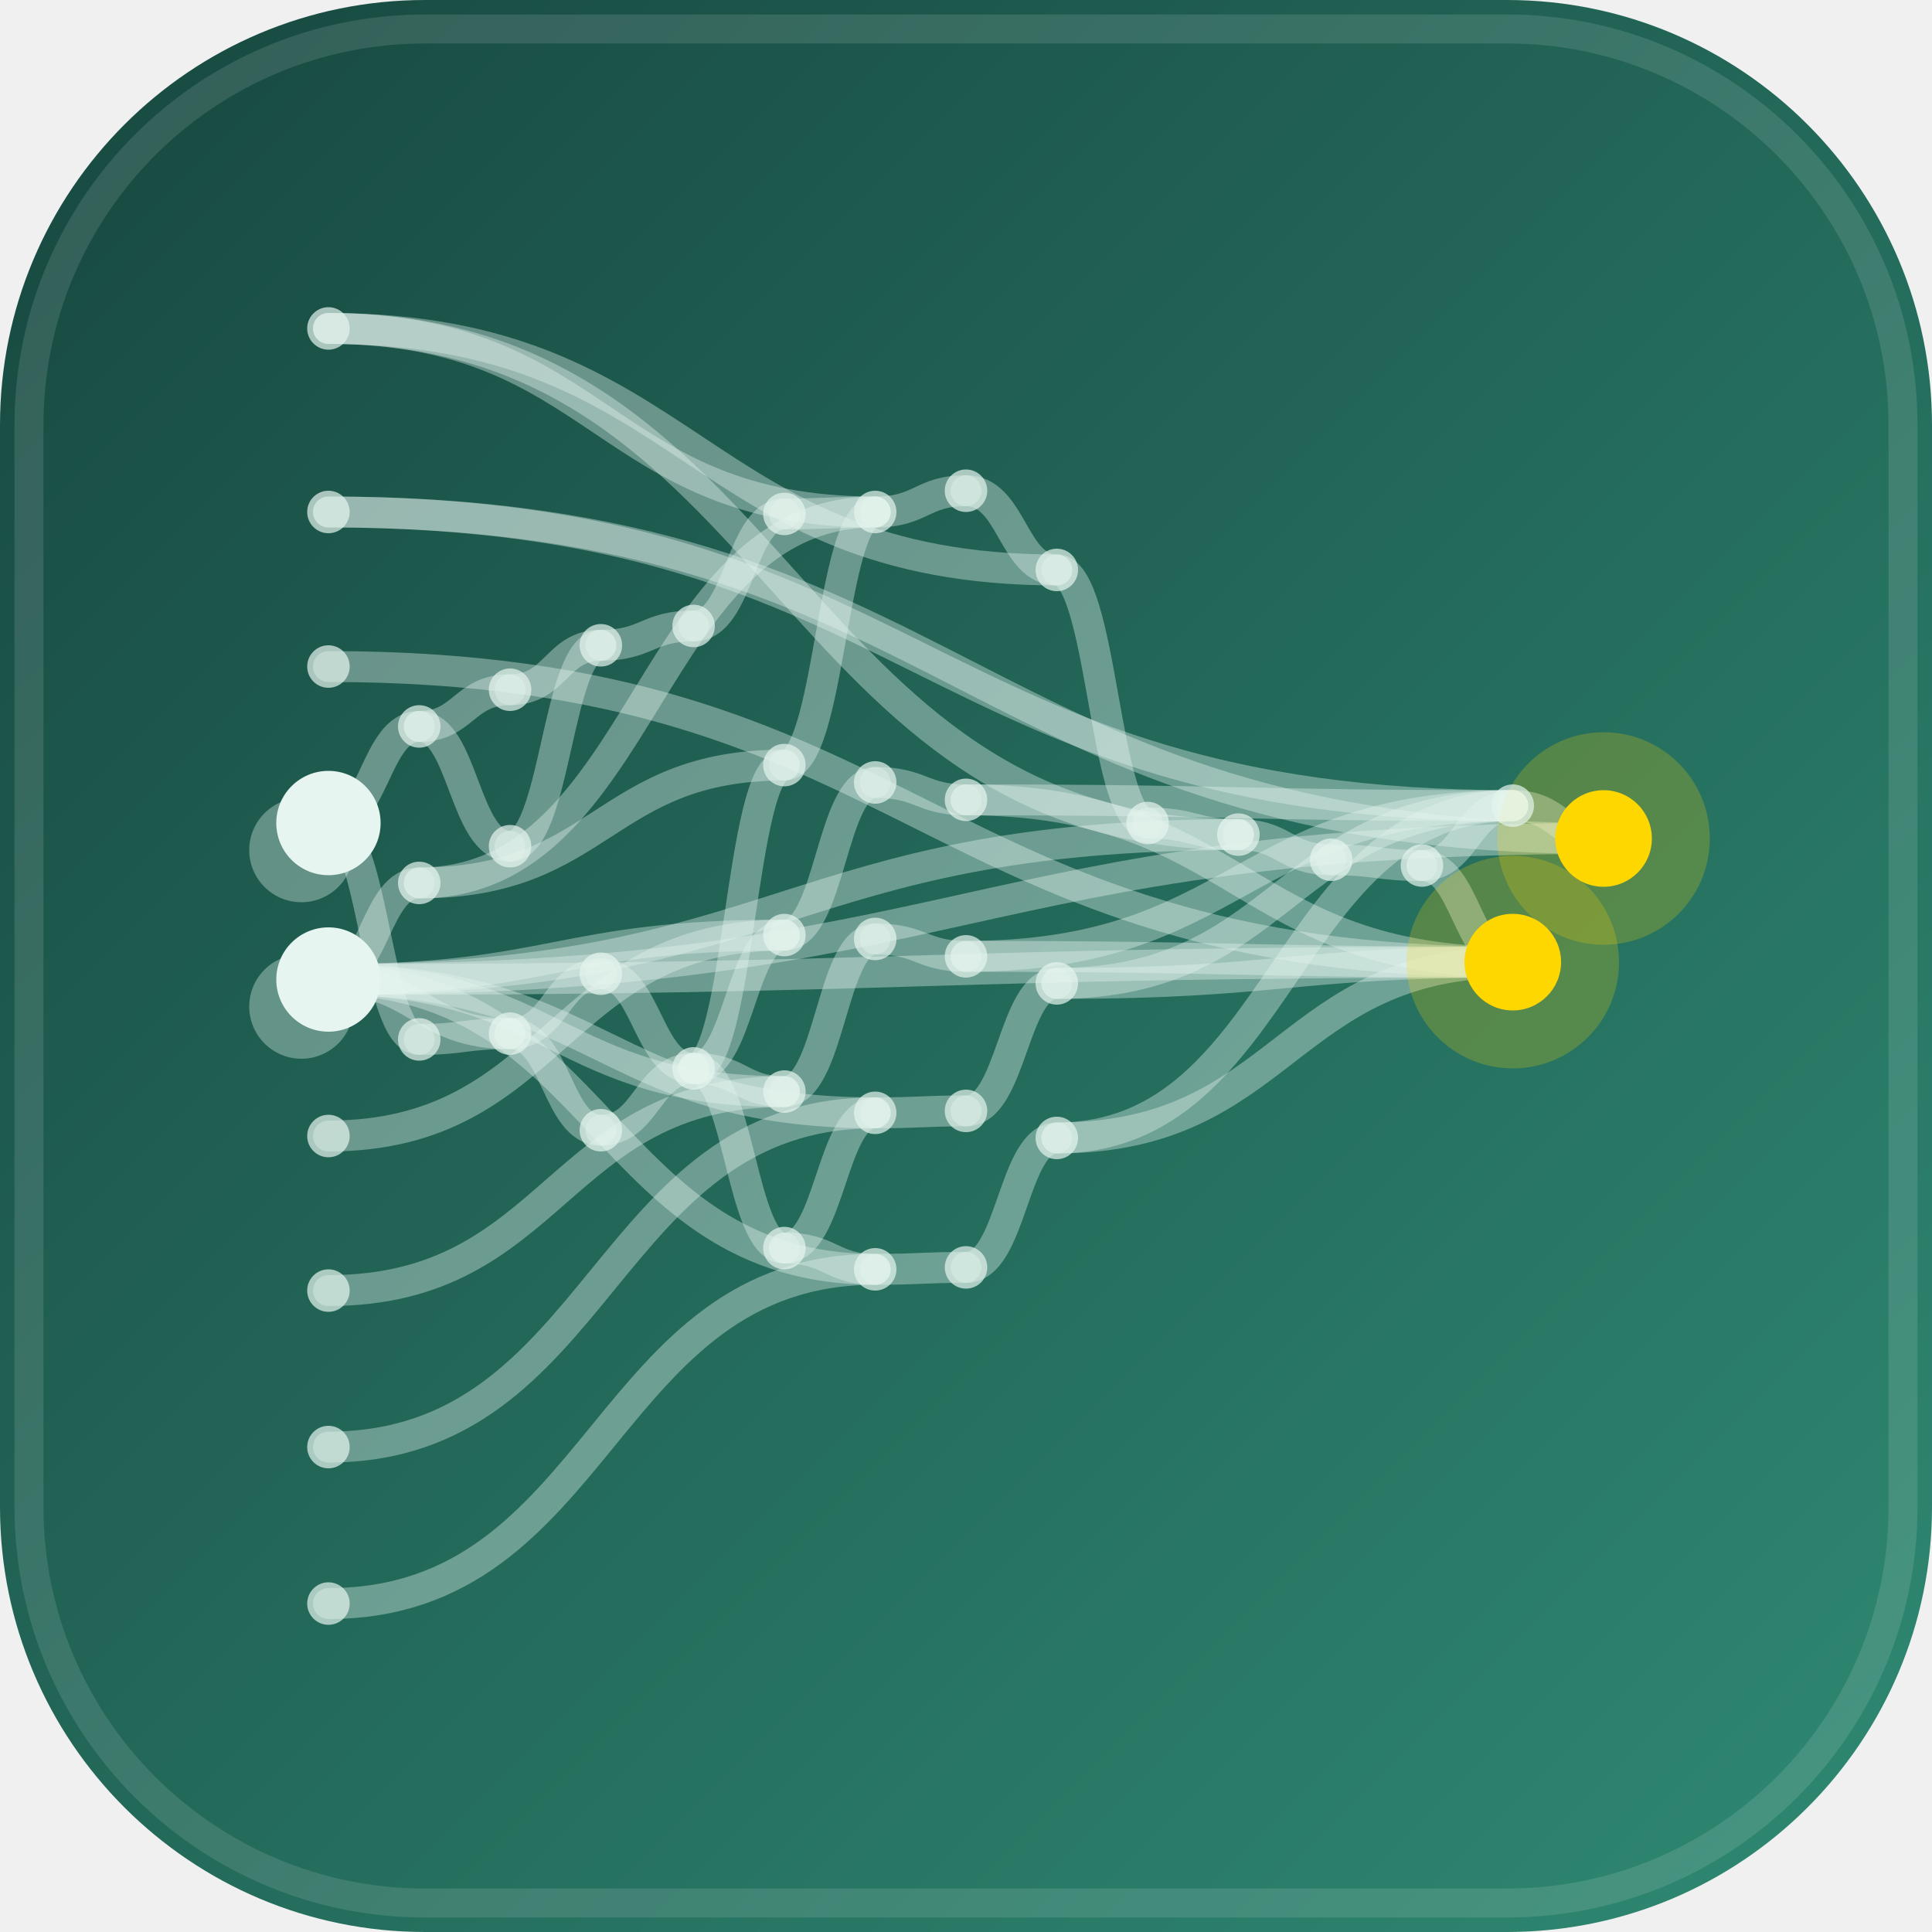
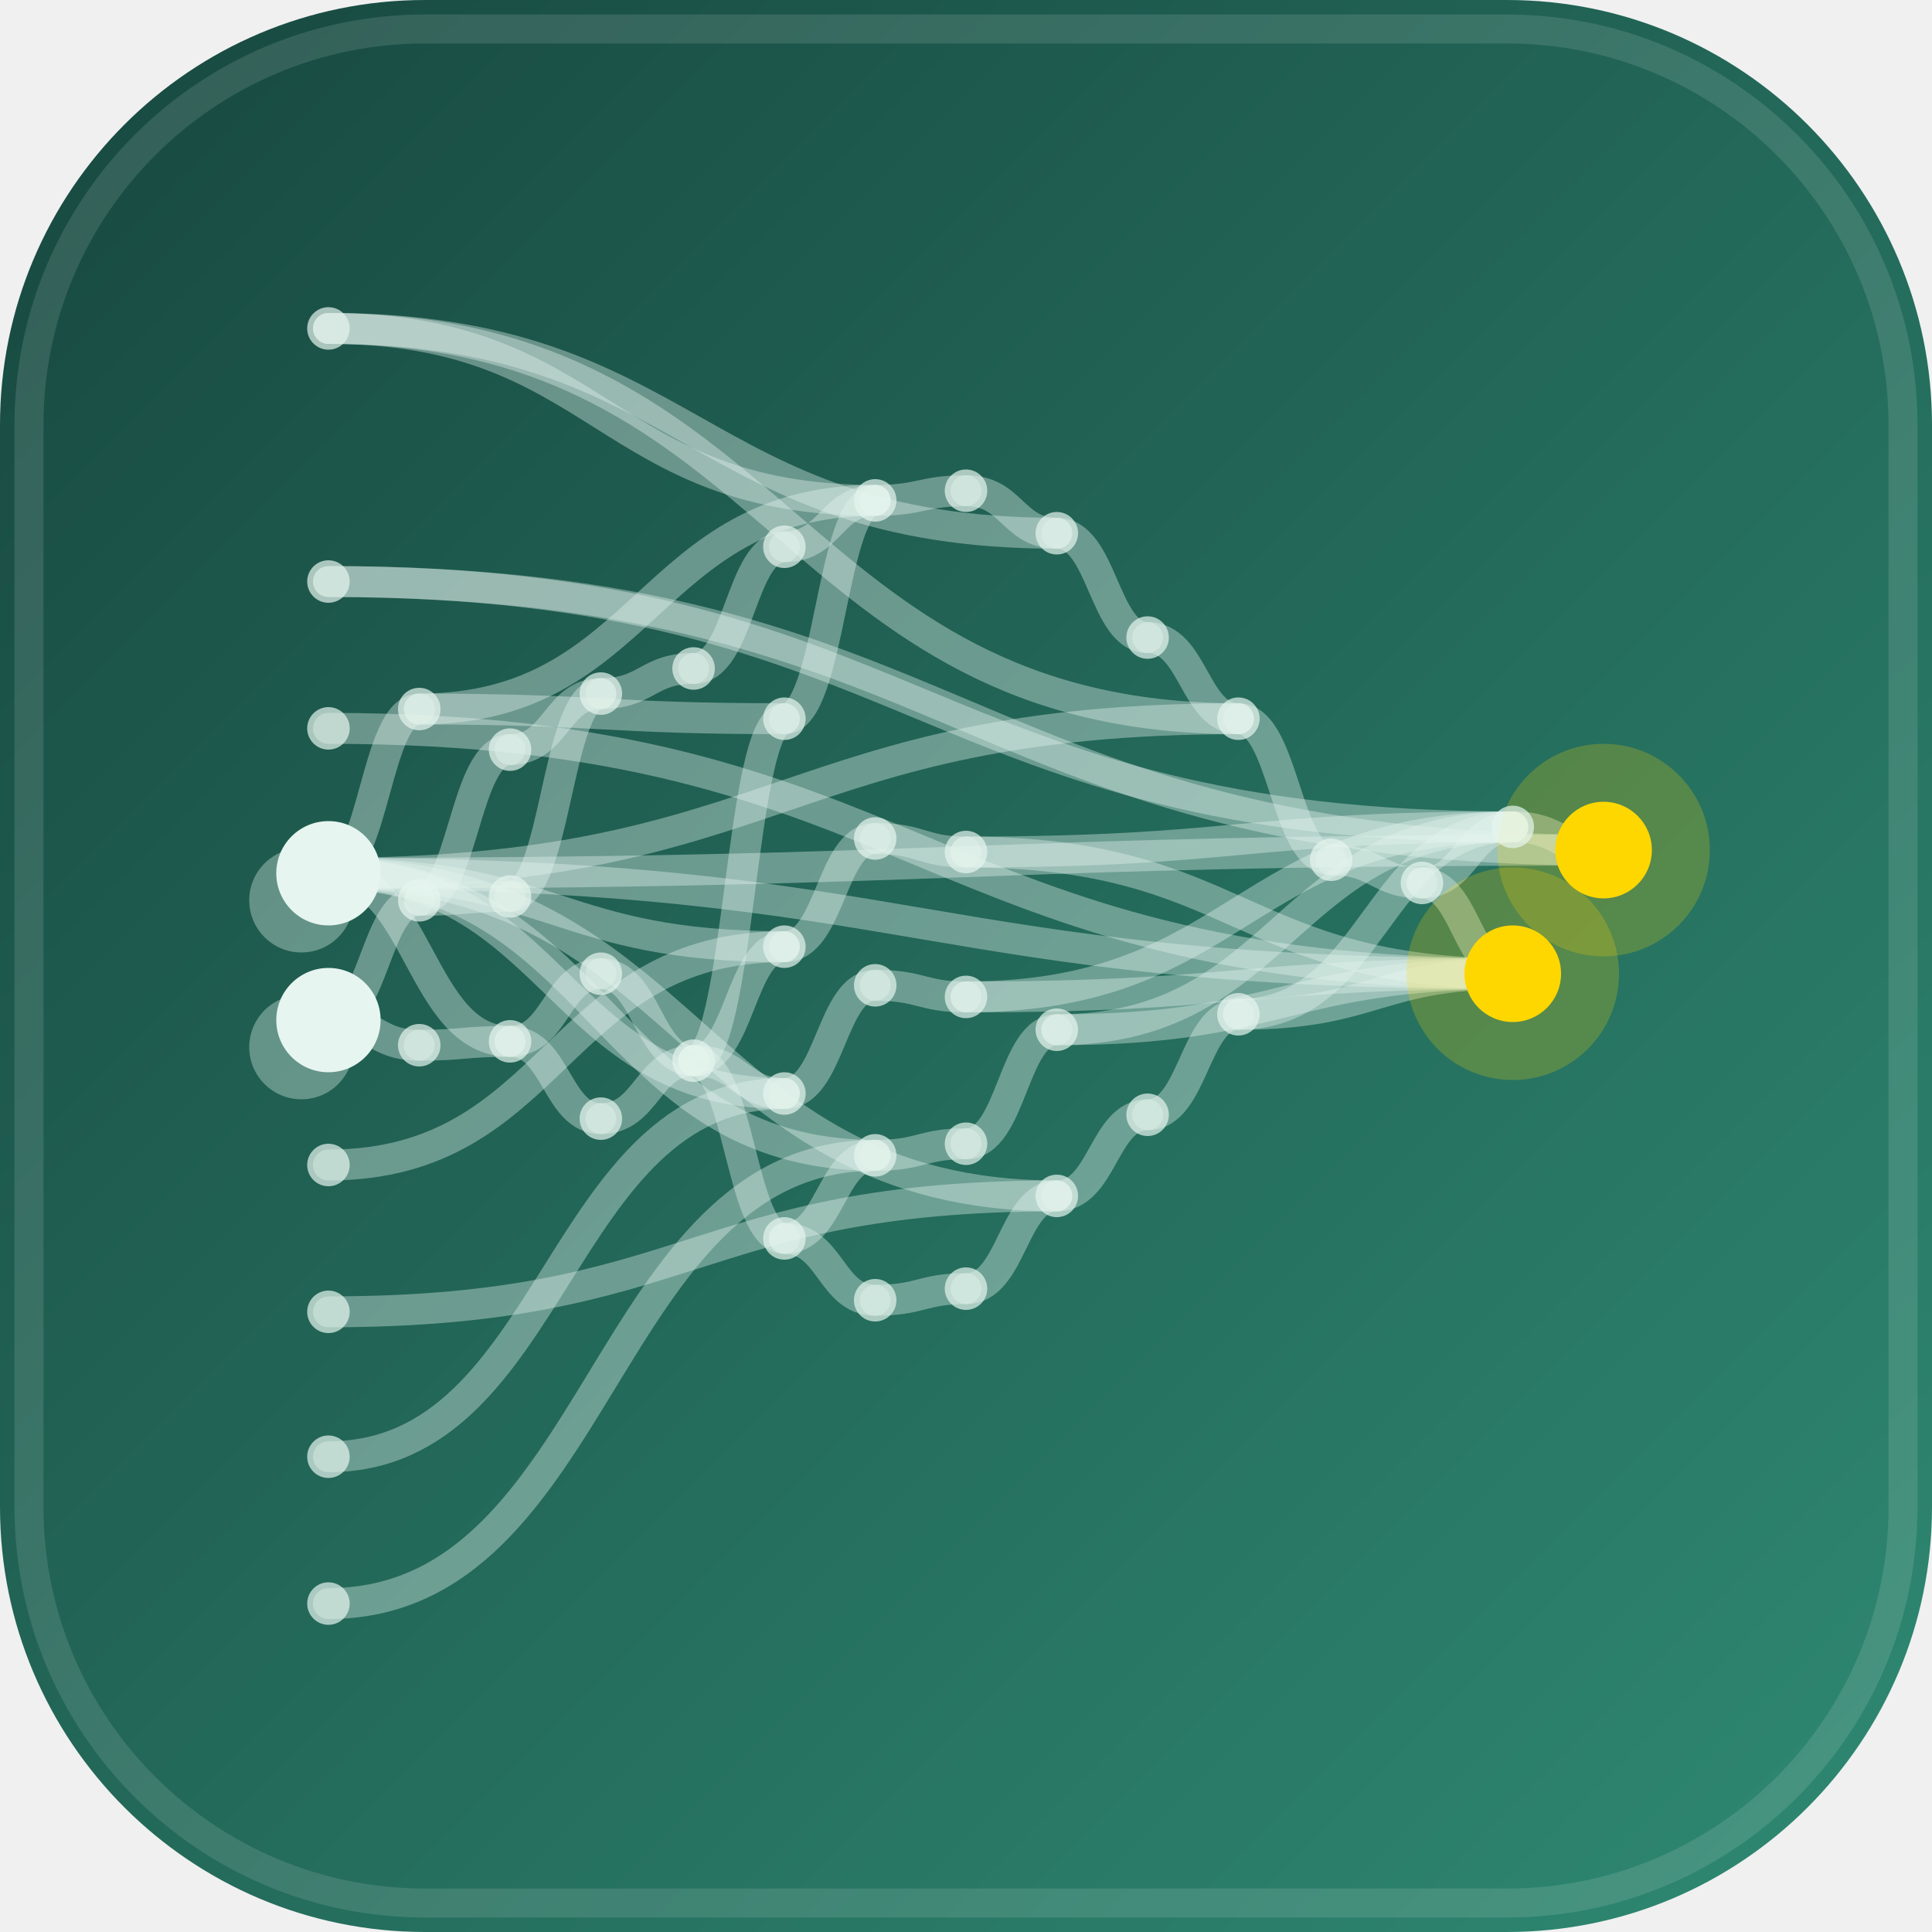
- <svg xmlns="http://www.w3.org/2000/svg" width="48" height="48" viewBox="0 0 100 100" role="img" aria-label="Multi-sample binning: 45 steps, 15 stages deep, up to 9 in parallel, 2 outputs" class="workflow-glyph shrink-0">
+ <svg xmlns="http://www.w3.org/2000/svg" width="48" height="48" viewBox="0 0 100 100" role="img" aria-label="Multi-sample binning: 47 steps, 15 stages deep, up to 9 in parallel, 2 outputs" class="workflow-glyph shrink-0">
  <defs>
    <linearGradient id="glyph-multi-sample-binning-main" x1="0" y1="0" x2="1" y2="1">
      <stop offset="0" stop-color="#17473F" />
      <stop offset="1" stop-color="#2F8A73" />
    </linearGradient>
  </defs>
  <rect x="0" y="0" width="100" height="100" rx="22" fill="url(#glyph-multi-sample-binning-main)" />
  <rect x="1.5" y="1.5" width="97" height="97" rx="20.5" fill="none" stroke="#ffffff" stroke-opacity="0.12" stroke-width="1.5" />
  <g fill="none" stroke="#E6F5EF" stroke-linecap="round" stroke-width="1.6" stroke-opacity="0.38">
-     <path d="M17 42.6C19.4 42.6 19.4 53.8 21.7 53.8" />
-     <path d="M17 50.7C21.7 50.7 21.7 53.5 26.4 53.5" />
-     <path d="M21.7 53.8C24 53.8 24 53.5 26.4 53.5" />
-     <path d="M26.4 53.5C28.8 53.5 28.8 50.4 31.1 50.4" />
-     <path d="M26.4 53.5C28.8 53.5 28.8 58.5 31.1 58.5" />
-     <path d="M17 42.6C19.4 42.6 19.4 37.6 21.7 37.6" />
-     <path d="M21.7 37.6C24 37.6 24 35.7 26.4 35.7" />
-     <path d="M21.7 37.6C24 37.6 24 43.8 26.4 43.8" />
-     <path d="M26.4 35.7C28.8 35.7 28.8 33.4 31.1 33.4" />
-     <path d="M26.4 43.8C28.8 43.8 28.8 33.4 31.1 33.4" />
-     <path d="M31.1 33.4C33.5 33.4 33.5 32.4 35.9 32.4" />
-     <path d="M35.9 32.4C38.3 32.4 38.3 26.6 40.6 26.6" />
-     <path d="M31.1 50.4C33.5 50.4 33.5 55.3 35.9 55.3" />
-     <path d="M31.1 58.5C33.5 58.5 33.5 55.3 35.9 55.3" />
-     <path d="M21.7 45.7C31.2 45.7 31.2 39.6 40.6 39.6" />
-     <path d="M35.9 55.3C38.3 55.3 38.3 39.6 40.6 39.6" />
-     <path d="M35.9 55.3C38.3 55.3 38.3 64.6 40.6 64.6" />
-     <path d="M17 50.7C19.4 50.7 19.4 45.7 21.7 45.7" />
-     <path d="M40.6 26.6C43 26.6 43 26.5 45.3 26.5" />
-     <path d="M21.7 45.7C33.5 45.7 33.5 26.5 45.3 26.5" />
-     <path d="M40.6 39.6C43 39.6 43 26.5 45.3 26.5" />
-     <path d="M17 17C31.2 17 31.2 26.5 45.3 26.5" />
-     <path d="M50 25.4C52.4 25.4 52.4 29.5 54.7 29.5" />
-     <path d="M17 17C35.9 17 35.9 29.5 54.7 29.5" />
-     <path d="M59.4 42.6C61.8 42.6 61.8 43.2 64.1 43.2" />
-     <path d="M17 50.7C40.6 50.7 40.6 43.2 64.1 43.2" />
-     <path d="M17 17C40.6 17 40.6 43.2 64.1 43.2" />
-     <path d="M68.9 44.5C71.3 44.5 71.3 44.8 73.6 44.8" />
-     <path d="M45.3 26.5C47.7 26.5 47.7 25.4 50 25.4" />
-     <path d="M54.7 29.5C57.1 29.5 57.1 42.6 59.4 42.6" />
-     <path d="M64.1 43.2C66.5 43.2 66.5 44.5 68.9 44.5" />
-     <path d="M17 50.7C28.8 50.7 28.8 48.4 40.6 48.4" />
-     <path d="M35.9 55.3C38.3 55.3 38.3 48.4 40.6 48.4" />
-     <path d="M17 58.8C28.8 58.8 28.8 48.4 40.6 48.4" />
-     <path d="M40.6 48.4C43 48.4 43 40.5 45.3 40.5" />
-     <path d="M45.3 40.5C47.7 40.5 47.7 41.4 50 41.4" />
-     <path d="M35.9 55.3C38.3 55.3 38.3 56.5 40.6 56.5" />
-     <path d="M17 50.7C28.8 50.7 28.8 56.5 40.6 56.5" />
-     <path d="M17 66.8C28.8 66.8 28.8 56.5 40.6 56.5" />
-     <path d="M40.6 56.5C43 56.5 43 48.6 45.3 48.6" />
-     <path d="M45.3 48.6C47.7 48.6 47.7 49.5 50 49.5" />
-     <path d="M40.6 64.6C43 64.6 43 57.6 45.3 57.6" />
-     <path d="M17 50.7C31.2 50.7 31.2 57.6 45.3 57.6" />
-     <path d="M17 74.9C31.2 74.9 31.2 57.6 45.3 57.6" />
-     <path d="M45.3 57.6C47.7 57.6 47.7 57.5 50 57.5" />
-     <path d="M50 57.5C52.4 57.5 52.4 50.9 54.7 50.9" />
-     <path d="M40.6 64.6C43 64.6 43 65.7 45.3 65.7" />
-     <path d="M17 50.7C31.2 50.7 31.2 65.7 45.3 65.7" />
-     <path d="M17 83C31.2 83 31.2 65.7 45.3 65.7" />
-     <path d="M45.3 65.7C47.7 65.7 47.7 65.6 50 65.6" />
-     <path d="M50 65.6C52.4 65.6 52.4 58.9 54.7 58.9" />
-     <path d="M73.6 44.8C75.9 44.8 75.9 41.7 78.3 41.7" />
-     <path d="M50 41.4C64.2 41.4 64.2 41.7 78.3 41.7" />
-     <path d="M54.7 50.9C66.5 50.9 66.5 41.7 78.3 41.7" />
-     <path d="M54.7 58.9C66.5 58.9 66.5 41.7 78.3 41.7" />
-     <path d="M50 49.5C64.2 49.5 64.2 41.7 78.3 41.7" />
-     <path d="M17 26.5C47.7 26.5 47.7 41.7 78.3 41.7" />
-     <path d="M73.6 44.8C75.9 44.8 75.9 49.8 78.3 49.8" />
-     <path d="M50 41.4C64.2 41.4 64.2 49.8 78.3 49.8" />
-     <path d="M54.7 50.9C66.5 50.9 66.5 49.8 78.3 49.8" />
-     <path d="M54.7 58.9C66.5 58.9 66.5 49.8 78.3 49.8" />
-     <path d="M50 49.5C64.2 49.5 64.2 49.8 78.3 49.8" />
-     <path d="M17 50.7C47.7 50.7 47.7 49.8 78.3 49.8" />
-     <path d="M17 34.5C47.7 34.5 47.7 49.8 78.3 49.8" />
-     <path d="M78.3 41.7C80.7 41.7 80.7 43.4 83 43.4" />
-     <path d="M17 50.7C50 50.7 50 43.4 83 43.4" />
-     <path d="M17 26.5C50 26.5 50 43.4 83 43.4" />
+     <path d="M17 52.8C19.4 52.8 19.4 54.1 21.7 54.1" />
+     <path d="M17 45.2C21.7 45.2 21.7 53.9 26.4 53.9" />
+     <path d="M21.7 54.1C24 54.1 24 53.9 26.4 53.9" />
+     <path d="M26.4 53.9C28.8 53.9 28.8 50.4 31.1 50.4" />
+     <path d="M26.4 53.9C28.8 53.9 28.8 57.9 31.1 57.9" />
+     <path d="M17 52.8C19.4 52.8 19.4 46.6 21.7 46.6" />
+     <path d="M21.7 46.6C24 46.6 24 38.8 26.4 38.8" />
+     <path d="M21.7 46.6C24 46.6 24 46.4 26.4 46.4" />
+     <path d="M26.4 38.8C28.8 38.8 28.8 35.9 31.1 35.9" />
+     <path d="M26.4 46.4C28.8 46.4 28.8 35.9 31.1 35.9" />
+     <path d="M31.1 35.9C33.5 35.9 33.5 34.6 35.9 34.6" />
+     <path d="M35.9 34.6C38.3 34.6 38.3 28.3 40.6 28.3" />
+     <path d="M31.1 50.4C33.5 50.4 33.5 54.9 35.9 54.9" />
+     <path d="M31.1 57.9C33.5 57.9 33.5 54.9 35.9 54.9" />
+     <path d="M21.7 36.7C31.2 36.7 31.2 37.2 40.6 37.2" />
+     <path d="M35.9 54.9C38.3 54.9 38.3 37.2 40.6 37.2" />
+     <path d="M35.9 54.9C38.3 54.9 38.3 64.1 40.6 64.1" />
+     <path d="M17 45.2C19.4 45.2 19.4 36.7 21.7 36.7" />
+     <path d="M40.6 28.3C43 28.3 43 25.9 45.3 25.9" />
+     <path d="M21.7 36.7C33.5 36.7 33.5 25.9 45.3 25.9" />
+     <path d="M40.6 37.2C43 37.2 43 25.9 45.3 25.9" />
+     <path d="M17 17C31.2 17 31.2 25.9 45.3 25.9" />
+     <path d="M50 25.4C52.4 25.4 52.4 27.6 54.7 27.6" />
+     <path d="M17 17C35.9 17 35.9 27.6 54.7 27.6" />
+     <path d="M59.4 33C61.8 33 61.8 37.2 64.1 37.2" />
+     <path d="M17 45.2C40.6 45.2 40.6 37.2 64.1 37.2" />
+     <path d="M17 17C40.6 17 40.6 37.2 64.1 37.2" />
+     <path d="M68.9 44.5C71.3 44.5 71.3 45.7 73.6 45.7" />
+     <path d="M45.3 25.9C47.7 25.9 47.7 25.4 50 25.4" />
+     <path d="M54.7 27.6C57.1 27.6 57.1 33 59.4 33" />
+     <path d="M64.1 37.2C66.5 37.2 66.5 44.5 68.9 44.5" />
+     <path d="M17 45.2C28.8 45.2 28.8 49 40.6 49" />
+     <path d="M35.9 54.9C38.3 54.9 38.3 49 40.6 49" />
+     <path d="M17 60.3C28.8 60.3 28.8 49 40.6 49" />
+     <path d="M40.6 49C43 49 43 43.4 45.3 43.4" />
+     <path d="M45.3 43.4C47.7 43.4 47.7 44.1 50 44.1" />
+     <path d="M35.9 54.9C38.3 54.9 38.3 56.6 40.6 56.6" />
+     <path d="M17 45.2C28.8 45.2 28.8 56.6 40.6 56.6" />
+     <path d="M17 75.4C28.8 75.4 28.8 56.6 40.6 56.6" />
+     <path d="M40.6 56.6C43 56.6 43 51 45.3 51" />
+     <path d="M45.3 51C47.7 51 47.7 51.6 50 51.6" />
+     <path d="M40.6 64.1C43 64.1 43 59.8 45.3 59.8" />
+     <path d="M17 45.2C31.2 45.2 31.2 59.8 45.3 59.8" />
+     <path d="M17 83C31.2 83 31.2 59.8 45.3 59.8" />
+     <path d="M45.3 59.8C47.7 59.8 47.7 59.2 50 59.2" />
+     <path d="M50 59.2C52.4 59.2 52.4 53.3 54.7 53.3" />
+     <path d="M50 66.7C52.4 66.7 52.4 61.9 54.7 61.9" />
+     <path d="M17 45.2C35.9 45.2 35.9 61.9 54.7 61.9" />
+     <path d="M17 67.9C35.9 67.9 35.9 61.9 54.7 61.9" />
+     <path d="M54.7 61.9C57.1 61.9 57.1 57.7 59.4 57.7" />
+     <path d="M59.4 57.7C61.8 57.7 61.8 52.5 64.1 52.5" />
+     <path d="M73.6 45.7C75.9 45.7 75.9 42.8 78.3 42.8" />
+     <path d="M50 44.1C64.2 44.1 64.2 42.8 78.3 42.8" />
+     <path d="M54.7 53.3C66.5 53.3 66.5 42.8 78.3 42.8" />
+     <path d="M64.1 52.5C71.2 52.5 71.2 42.8 78.3 42.8" />
+     <path d="M50 51.6C64.2 51.6 64.2 42.8 78.3 42.8" />
+     <path d="M17 30.1C47.7 30.1 47.7 42.8 78.3 42.8" />
+     <path d="M73.6 45.7C75.9 45.7 75.9 50.4 78.3 50.4" />
+     <path d="M50 44.1C64.2 44.1 64.2 50.4 78.3 50.4" />
+     <path d="M54.7 53.3C66.5 53.3 66.5 50.4 78.3 50.4" />
+     <path d="M64.1 52.5C71.2 52.5 71.2 50.4 78.3 50.4" />
+     <path d="M50 51.6C64.2 51.6 64.2 50.4 78.3 50.4" />
+     <path d="M17 45.2C47.7 45.2 47.7 50.4 78.3 50.4" />
+     <path d="M17 37.7C47.7 37.7 47.7 50.4 78.3 50.4" />
+     <path d="M78.3 42.8C80.7 42.8 80.7 44 83 44" />
+     <path d="M17 45.2C50 45.2 50 44 83 44" />
+     <path d="M17 30.1C50 30.1 50 44 83 44" />
+     <path d="M40.6 64.1C43 64.1 43 67.3 45.3 67.3" />
+     <path d="M45.3 67.3C47.7 67.3 47.7 66.7 50 66.7" />
  </g>
-   <circle cx="78.3" cy="49.8" r="5.5" fill="#FFD700" fill-opacity="0.22" />
-   <circle cx="83" cy="43.4" r="5.5" fill="#FFD700" fill-opacity="0.22" />
+   <circle cx="78.3" cy="50.4" r="5.5" fill="#FFD700" fill-opacity="0.22" />
+   <circle cx="83" cy="44" r="5.5" fill="#FFD700" fill-opacity="0.22" />
  <g fill="#E6F5EF" fill-opacity="0.7">
-     <circle cx="17" cy="58.8" r="1.1" />
-     <circle cx="17" cy="66.8" r="1.1" />
+     <circle cx="17" cy="60.3" r="1.1" />
+     <circle cx="17" cy="75.4" r="1.1" />
    <circle cx="17" cy="17" r="1.1" />
-     <circle cx="17" cy="74.9" r="1.1" />
    <circle cx="17" cy="83" r="1.1" />
-     <circle cx="21.7" cy="53.8" r="1.1" />
-     <circle cx="26.4" cy="53.5" r="1.1" />
+     <circle cx="17" cy="67.9" r="1.1" />
+     <circle cx="21.7" cy="54.1" r="1.1" />
+     <circle cx="26.4" cy="53.9" r="1.1" />
    <circle cx="31.1" cy="50.4" r="1.1" />
-     <circle cx="31.1" cy="58.5" r="1.1" />
-     <circle cx="21.7" cy="37.6" r="1.1" />
-     <circle cx="26.4" cy="35.7" r="1.1" />
-     <circle cx="26.4" cy="43.8" r="1.1" />
-     <circle cx="31.1" cy="33.4" r="1.1" />
-     <circle cx="35.9" cy="32.4" r="1.1" />
-     <circle cx="40.6" cy="26.6" r="1.1" />
-     <circle cx="35.9" cy="55.3" r="1.1" />
-     <circle cx="40.6" cy="39.6" r="1.1" />
-     <circle cx="40.6" cy="64.6" r="1.1" />
-     <circle cx="21.7" cy="45.7" r="1.1" />
-     <circle cx="45.3" cy="26.5" r="1.1" />
-     <circle cx="54.7" cy="29.5" r="1.1" />
-     <circle cx="64.1" cy="43.2" r="1.1" />
-     <circle cx="73.6" cy="44.8" r="1.1" />
+     <circle cx="31.1" cy="57.9" r="1.1" />
+     <circle cx="21.7" cy="46.6" r="1.1" />
+     <circle cx="26.4" cy="38.8" r="1.1" />
+     <circle cx="26.4" cy="46.4" r="1.1" />
+     <circle cx="31.1" cy="35.9" r="1.1" />
+     <circle cx="35.9" cy="34.6" r="1.1" />
+     <circle cx="40.6" cy="28.3" r="1.1" />
+     <circle cx="35.9" cy="54.9" r="1.1" />
+     <circle cx="40.6" cy="37.2" r="1.1" />
+     <circle cx="40.6" cy="64.1" r="1.1" />
+     <circle cx="21.7" cy="36.7" r="1.1" />
+     <circle cx="45.3" cy="25.9" r="1.1" />
+     <circle cx="54.7" cy="27.6" r="1.1" />
+     <circle cx="64.1" cy="37.2" r="1.1" />
+     <circle cx="73.6" cy="45.7" r="1.1" />
    <circle cx="50" cy="25.4" r="1.1" />
-     <circle cx="59.4" cy="42.6" r="1.1" />
+     <circle cx="59.4" cy="33" r="1.1" />
    <circle cx="68.9" cy="44.5" r="1.1" />
-     <circle cx="40.6" cy="48.4" r="1.1" />
-     <circle cx="45.3" cy="40.5" r="1.1" />
-     <circle cx="50" cy="41.4" r="1.1" />
-     <circle cx="40.6" cy="56.5" r="1.1" />
-     <circle cx="45.3" cy="48.6" r="1.1" />
-     <circle cx="50" cy="49.5" r="1.1" />
-     <circle cx="45.3" cy="57.6" r="1.1" />
-     <circle cx="50" cy="57.5" r="1.1" />
-     <circle cx="54.7" cy="50.9" r="1.1" />
-     <circle cx="45.3" cy="65.7" r="1.1" />
-     <circle cx="50" cy="65.6" r="1.1" />
-     <circle cx="54.7" cy="58.9" r="1.1" />
-     <circle cx="17" cy="34.5" r="1.1" />
-     <circle cx="17" cy="26.5" r="1.1" />
-     <circle cx="78.3" cy="41.7" r="1.1" />
+     <circle cx="40.6" cy="49" r="1.1" />
+     <circle cx="45.3" cy="43.4" r="1.1" />
+     <circle cx="50" cy="44.1" r="1.1" />
+     <circle cx="40.6" cy="56.6" r="1.1" />
+     <circle cx="45.3" cy="51" r="1.1" />
+     <circle cx="50" cy="51.6" r="1.1" />
+     <circle cx="45.3" cy="59.8" r="1.1" />
+     <circle cx="50" cy="59.2" r="1.1" />
+     <circle cx="54.7" cy="53.3" r="1.1" />
+     <circle cx="54.7" cy="61.9" r="1.1" />
+     <circle cx="59.4" cy="57.7" r="1.1" />
+     <circle cx="64.1" cy="52.5" r="1.1" />
+     <circle cx="17" cy="37.7" r="1.1" />
+     <circle cx="17" cy="30.1" r="1.1" />
+     <circle cx="78.3" cy="42.8" r="1.1" />
+     <circle cx="45.3" cy="67.3" r="1.1" />
+     <circle cx="50" cy="66.7" r="1.1" />
  </g>
  <g fill="#E6F5EF">
    <g>
-       <circle cx="15.6" cy="52.1" r="2.7" fill-opacity="0.35" />
-       <circle cx="17" cy="50.7" r="2.7" />
+       <circle cx="15.6" cy="46.6" r="2.7" fill-opacity="0.35" />
+       <circle cx="17" cy="45.2" r="2.7" />
    </g>
    <g>
-       <circle cx="15.6" cy="44" r="2.7" fill-opacity="0.35" />
-       <circle cx="17" cy="42.6" r="2.7" />
+       <circle cx="15.6" cy="54.2" r="2.7" fill-opacity="0.35" />
+       <circle cx="17" cy="52.8" r="2.7" />
    </g>
  </g>
  <g fill="#FFD700">
-     <circle cx="78.3" cy="49.8" r="2.5" />
-     <circle cx="83" cy="43.4" r="2.5" />
+     <circle cx="78.3" cy="50.4" r="2.5" />
+     <circle cx="83" cy="44" r="2.5" />
  </g>
</svg>
